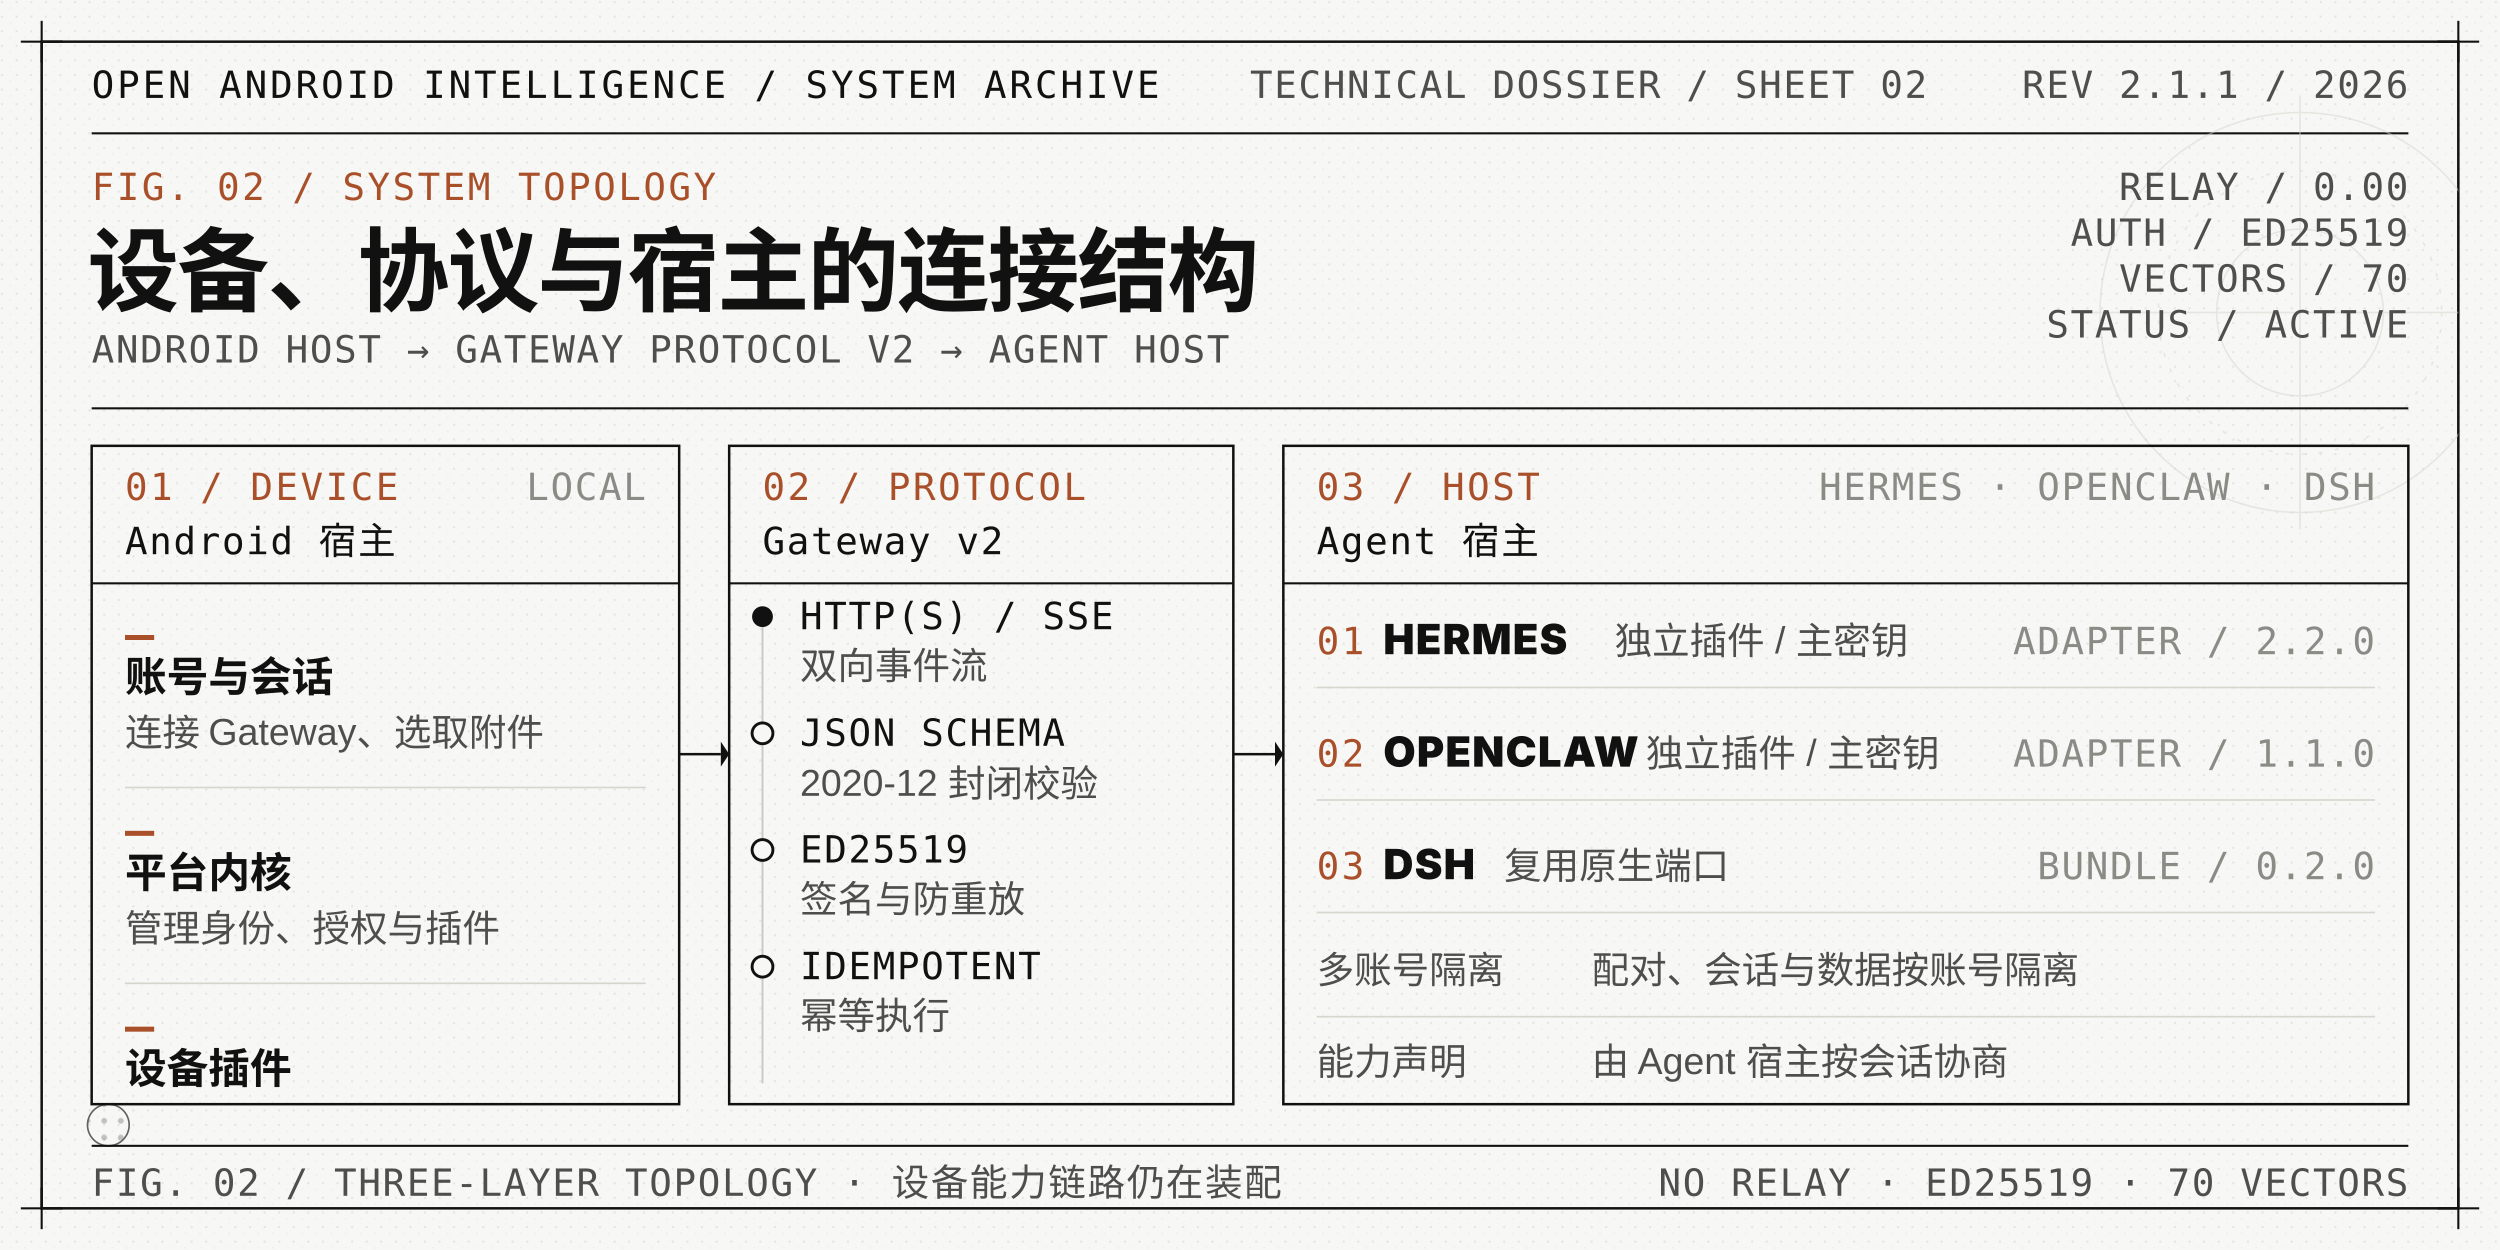
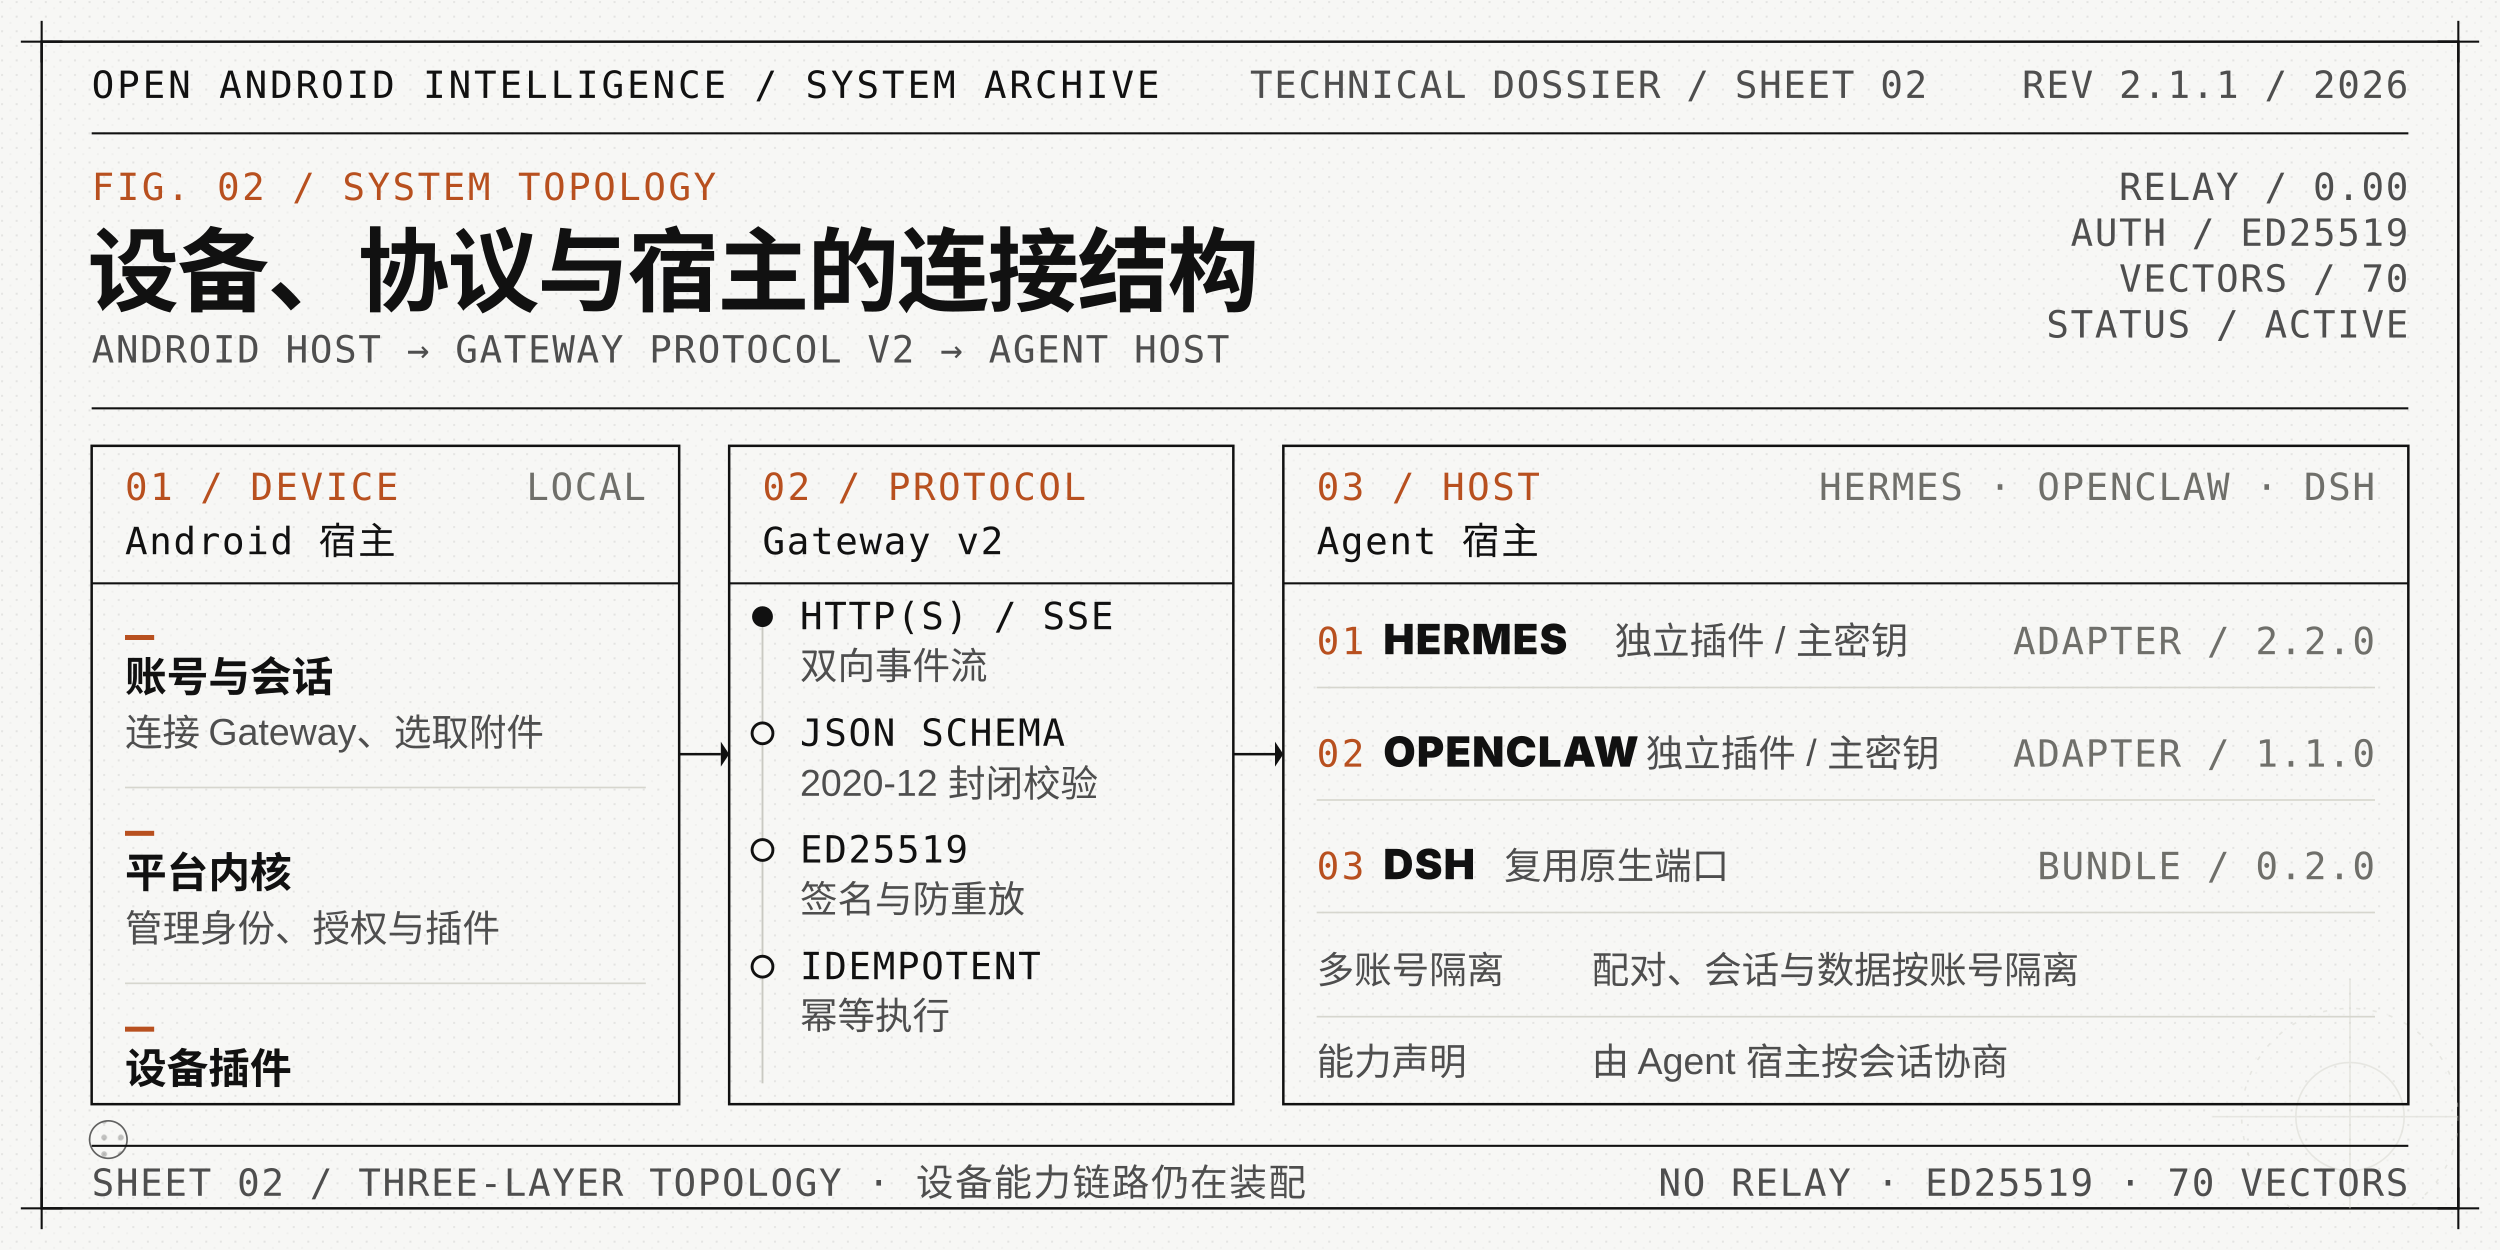
<svg xmlns="http://www.w3.org/2000/svg" viewBox="0 0 1200 600" width="100%" height="auto" role="img" aria-label="架构：Android 客户端通过 Gateway Protocol v2 连接 Agent 宿主">
  <defs>
    <pattern id="archGrain" width="7" height="7" patternUnits="userSpaceOnUse">
      <circle cx="1" cy="1" r="0.5" fill="#111111" opacity="0.09" />
      <circle cx="5" cy="4" r="0.38" fill="#111111" opacity="0.055" />
    </pattern>
    <pattern id="archHalftone" width="8" height="8" patternUnits="userSpaceOnUse">
      <circle cx="2" cy="2" r="1.4" fill="#111111" opacity="0.36" />
    </pattern>
    <clipPath id="archClip">
      <rect x="20" y="20" width="1160" height="560" />
    </clipPath>
  </defs>
  <style>
    .mono { font-family: "JetBrains Mono", "Roboto Mono", "DejaVu Sans Mono", monospace; font-size: 18px; letter-spacing: 0.8px; fill: #4E4E4E; }
    .mono-d { font-family: "JetBrains Mono", "Roboto Mono", "DejaVu Sans Mono", monospace; font-size: 18px; letter-spacing: 0.8px; fill: #111111; }
-     .mono-m { font-family: "JetBrains Mono", "Roboto Mono", "DejaVu Sans Mono", monospace; font-size: 18px; letter-spacing: 0.8px; fill: #8B8B86; }
-     .num { font-family: "JetBrains Mono", "Roboto Mono", "DejaVu Sans Mono", monospace; font-size: 18px; letter-spacing: 1.2px; fill: #A9502A; }
+     .mono-m { font-family: "JetBrains Mono", "Roboto Mono", "DejaVu Sans Mono", monospace; font-size: 18px; letter-spacing: 0.8px; fill: #6F6F6A; }
+     .num { font-family: "JetBrains Mono", "Roboto Mono", "DejaVu Sans Mono", monospace; font-size: 18px; letter-spacing: 1.2px; fill: #B8501F; }
    .disp { font-family: "Arial Black", "Inter", "Noto Sans CJK SC", "PingFang SC", "Microsoft YaHei", sans-serif; font-weight: 900; font-size: 44px; letter-spacing: -0.8px; fill: #111111; }
    .item { font-family: "Helvetica Neue", Arial, "Noto Sans CJK SC", "PingFang SC", "Microsoft YaHei", sans-serif; font-size: 20px; font-weight: 700; fill: #111111; }
    .body { font-family: "Helvetica Neue", Arial, "Noto Sans CJK SC", "PingFang SC", "Microsoft YaHei", sans-serif; font-size: 18px; font-weight: 400; fill: #4E4E4E; }
-     .host { font-family: "Arial Black", "Inter", "Helvetica Neue", Arial, sans-serif; font-size: 20px; font-weight: 900; letter-spacing: 0.6px; fill: #111111; }
+     .host { font-family: "Arial Black", "Inter", "Helvetica Neue", Arial, "Noto Sans CJK SC", "PingFang SC", sans-serif; font-size: 20px; font-weight: 900; letter-spacing: 0.6px; fill: #111111; }
  </style>
  <rect width="1200" height="600" fill="#F7F7F5" />
  <rect width="1200" height="600" fill="url(#archGrain)" />
  <rect x="20" y="20" width="1160" height="560" fill="none" stroke="#111111" stroke-width="1.2" />
  <g stroke="#111111" stroke-width="1">
    <path d="M10 20H30M20 10V30" />
    <path d="M1170 20H1190M1180 10V30" />
    <path d="M10 580H30M20 570V590" />
    <path d="M1170 580H1190M1180 570V590" />
  </g>
  <text x="44" y="47" class="mono-d" style="letter-spacing:1.4px">OPEN ANDROID INTELLIGENCE / SYSTEM ARCHIVE</text>
  <text x="600" y="47" class="mono">TECHNICAL DOSSIER / SHEET 02</text>
  <text x="1156" y="47" class="mono" text-anchor="end">REV 2.1.1 / 2026</text>
  <path d="M44 64H1156" stroke="#111111" stroke-width="1" />
  <g clip-path="url(#archClip)">
    <g opacity="0.5">
-       <circle cx="1104" cy="150" r="40" fill="none" stroke="#D6D6CE" stroke-width="0.8" />
-       <circle cx="1104" cy="150" r="68" fill="none" stroke="#D6D6CE" stroke-width="0.8" stroke-dasharray="2 6" />
-       <circle cx="1104" cy="150" r="96" fill="none" stroke="#D6D6CE" stroke-width="0.8" />
-       <path d="M1104 46V254M1000 150H1208" stroke="#D6D6CE" stroke-width="0.8" />
+       <circle cx="1128" cy="536" r="26" fill="none" stroke="#D6D6CE" stroke-width="0.8" />
+       <circle cx="1128" cy="536" r="52" fill="none" stroke="#D6D6CE" stroke-width="0.8" stroke-dasharray="2 6" />
+       <path d="M1128 470V602M1062 536H1194" stroke="#D6D6CE" stroke-width="0.8" />
    </g>
  </g>
  <text x="44" y="96" class="num">FIG. 02 / SYSTEM TOPOLOGY</text>
  <text x="42" y="146" class="disp">设备、协议与宿主的连接结构</text>
  <text x="44" y="174" class="mono">ANDROID HOST → GATEWAY PROTOCOL V2 → AGENT HOST</text>
  <text x="1156" y="96" class="mono" text-anchor="end">RELAY / 0.00</text>
  <text x="1156" y="118" class="mono" text-anchor="end">AUTH / ED25519</text>
  <text x="1156" y="140" class="mono" text-anchor="end">VECTORS / 70</text>
  <text x="1156" y="162" class="mono" text-anchor="end">STATUS / ACTIVE</text>
  <path d="M44 196H1156" stroke="#111111" stroke-width="1" />
  <g>
    <rect x="44" y="214" width="282" height="316" fill="none" stroke="#111111" stroke-width="1.2" />
    <rect x="350" y="214" width="242" height="316" fill="none" stroke="#111111" stroke-width="1.2" />
    <rect x="616" y="214" width="540" height="316" fill="none" stroke="#111111" stroke-width="1.2" />
    <path d="M44 280H326M350 280H592M616 280H1156" stroke="#111111" stroke-width="1" />
  </g>
  <text x="60" y="240" class="num">01 / DEVICE</text>
  <text x="310" y="240" class="mono-m" text-anchor="end">LOCAL</text>
  <text x="60" y="266" class="mono-d">Android 宿主</text>
  <text x="366" y="240" class="num">02 / PROTOCOL</text>
  <text x="366" y="266" class="mono-d">Gateway v2</text>
  <text x="632" y="240" class="num">03 / HOST</text>
  <text x="1140" y="240" class="mono-m" text-anchor="end">HERMES · OPENCLAW · DSH</text>
  <text x="632" y="266" class="mono-d">Agent 宿主</text>
  <g>
-     <path d="M60 306H74" stroke="#A9502A" stroke-width="2.4" />
+     <path d="M60 306H74" stroke="#B8501F" stroke-width="2.4" />
    <text x="60" y="332" class="item">账号与会话</text>
    <text x="60" y="358" class="body">连接 Gateway、选取附件</text>
    <path d="M60 378H310" stroke="#D6D6CE" stroke-width="0.8" />
-     <path d="M60 400H74" stroke="#A9502A" stroke-width="2.4" />
+     <path d="M60 400H74" stroke="#B8501F" stroke-width="2.4" />
    <text x="60" y="426" class="item">平台内核</text>
    <text x="60" y="452" class="body">管理身份、授权与插件</text>
    <path d="M60 472H310" stroke="#D6D6CE" stroke-width="0.8" />
-     <path d="M60 494H74" stroke="#A9502A" stroke-width="2.4" />
+     <path d="M60 494H74" stroke="#B8501F" stroke-width="2.4" />
    <text x="60" y="520" class="item">设备插件</text>
  </g>
  <g>
    <path d="M366 296V520" stroke="#C9C9C2" stroke-width="0.9" />
    <circle cx="366" cy="296" r="5" fill="#111111" />
    <circle cx="366" cy="352" r="5" fill="#F7F7F5" stroke="#111111" stroke-width="1.4" />
    <circle cx="366" cy="408" r="5" fill="#F7F7F5" stroke="#111111" stroke-width="1.4" />
    <circle cx="366" cy="464" r="5" fill="#F7F7F5" stroke="#111111" stroke-width="1.4" />
    <text x="384" y="302" class="mono-d">HTTP(S) / SSE</text>
    <text x="384" y="326" class="body">双向事件流</text>
    <text x="384" y="358" class="mono-d">JSON SCHEMA</text>
    <text x="384" y="382" class="body">2020-12 封闭校验</text>
    <text x="384" y="414" class="mono-d">ED25519</text>
    <text x="384" y="438" class="body">签名与防重放</text>
    <text x="384" y="470" class="mono-d">IDEMPOTENT</text>
    <text x="384" y="494" class="body">幂等执行</text>
  </g>
  <path d="M326 362H346" stroke="#111111" stroke-width="1.2" />
  <path d="M346 356V368L350 362Z" fill="#111111" />
  <path d="M592 362H612" stroke="#111111" stroke-width="1.2" />
  <path d="M612 356V368L616 362Z" fill="#111111" />
  <g>
    <text x="632" y="314" class="num">01</text>
    <text x="664" y="314" class="host">HERMES</text>
    <text x="775" y="314" class="body">独立插件 / 主密钥</text>
    <text x="1140" y="314" class="mono-m" text-anchor="end">ADAPTER / 2.2.0</text>
    <path d="M632 330H1140" stroke="#D6D6CE" stroke-width="0.8" />
    <text x="632" y="368" class="num">02</text>
    <text x="664" y="368" class="host">OPENCLAW</text>
    <text x="790" y="368" class="body">独立插件 / 主密钥</text>
    <text x="1140" y="368" class="mono-m" text-anchor="end">ADAPTER / 1.1.0</text>
    <path d="M632 384H1140" stroke="#D6D6CE" stroke-width="0.8" />
    <text x="632" y="422" class="num">03</text>
    <text x="664" y="422" class="host">DSH</text>
    <text x="722" y="422" class="body">复用原生端口</text>
    <text x="1140" y="422" class="mono-m" text-anchor="end">BUNDLE / 0.2.0</text>
    <path d="M632 438H1140" stroke="#D6D6CE" stroke-width="0.8" />
    <text x="632" y="472" class="body">多账号隔离</text>
    <text x="764" y="472" class="body">配对、会话与数据按账号隔离</text>
    <path d="M632 488H1140" stroke="#D6D6CE" stroke-width="0.8" />
    <text x="632" y="516" class="body">能力声明</text>
    <text x="764" y="516" class="body">由 Agent 宿主按会话协商</text>
  </g>
  <g opacity="0.65">
-     <circle cx="52" cy="540" r="10" fill="url(#archHalftone)" />
-     <circle cx="52" cy="540" r="10" fill="none" stroke="#111111" stroke-width="0.8" />
+     <circle cx="52" cy="547" r="9" fill="url(#archHalftone)" />
+     <circle cx="52" cy="547" r="9" fill="none" stroke="#111111" stroke-width="0.8" />
  </g>
  <path d="M44 550H1156" stroke="#111111" stroke-width="1" />
-   <text x="44" y="574" class="mono">FIG. 02 / THREE-LAYER TOPOLOGY · 设备能力链路仍在装配</text>
+   <text x="44" y="574" class="mono">SHEET 02 / THREE-LAYER TOPOLOGY · 设备能力链路仍在装配</text>
  <text x="1156" y="574" class="mono" text-anchor="end">NO RELAY · ED25519 · 70 VECTORS</text>
</svg>
